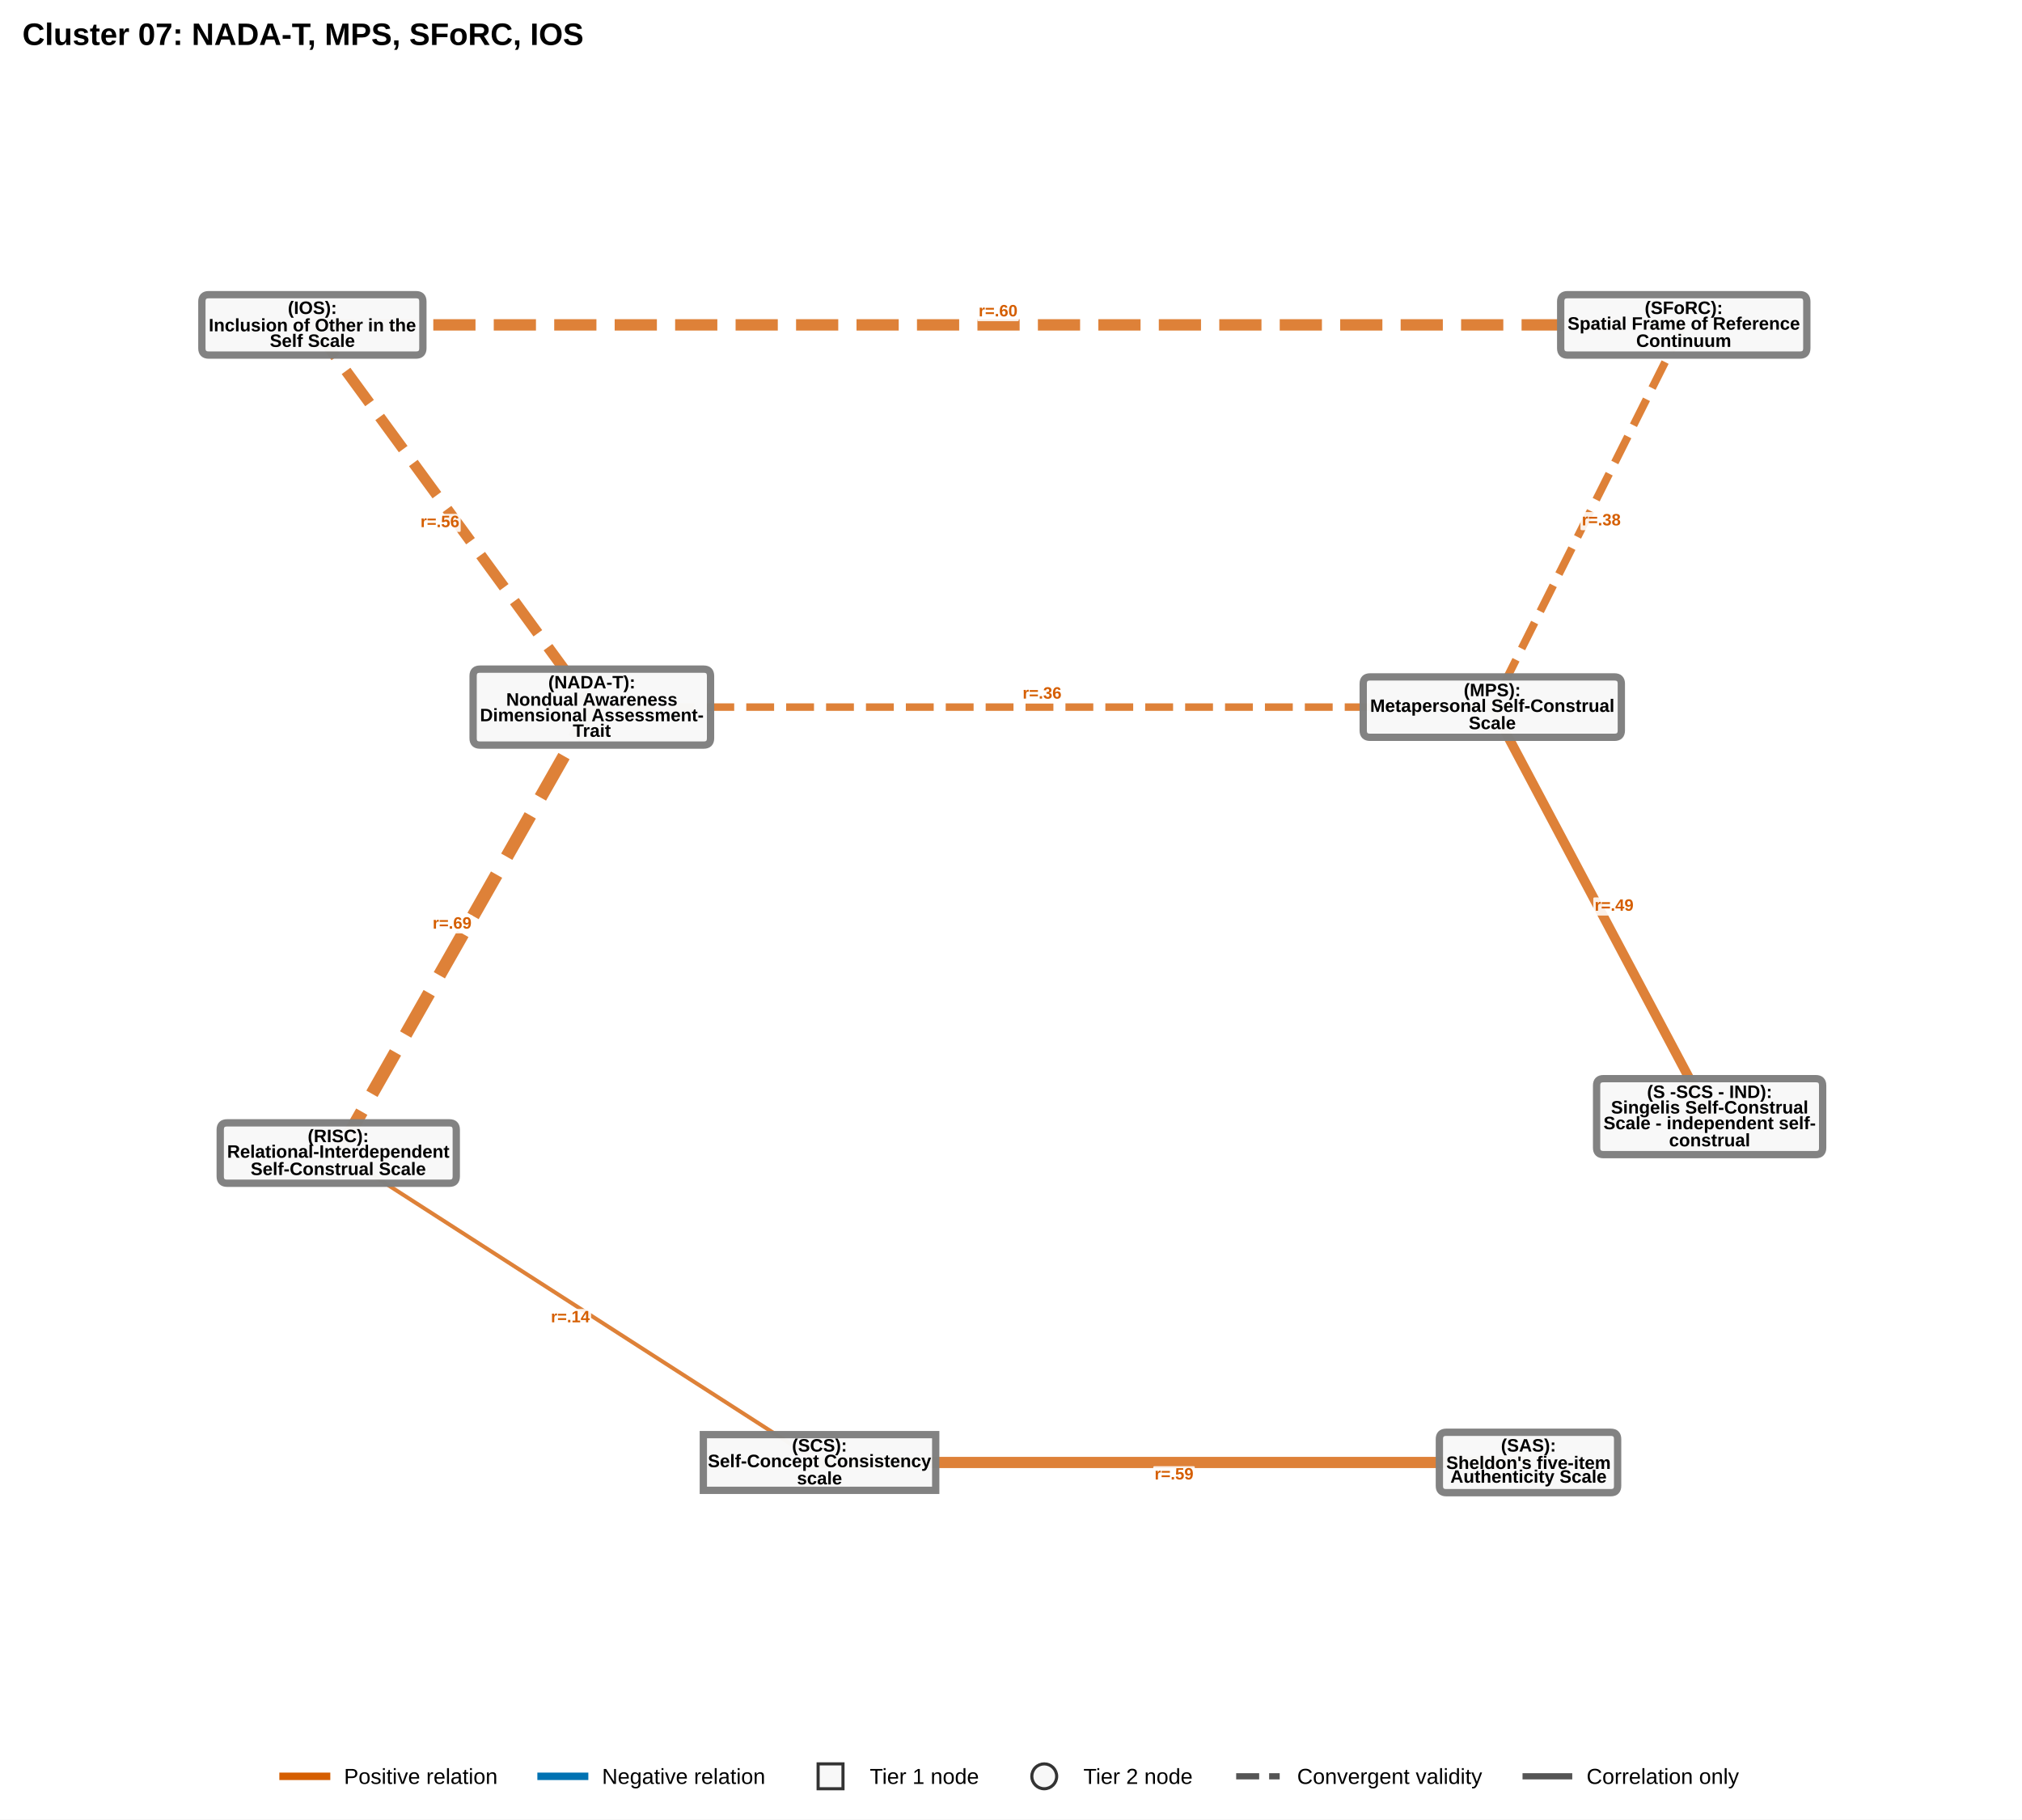
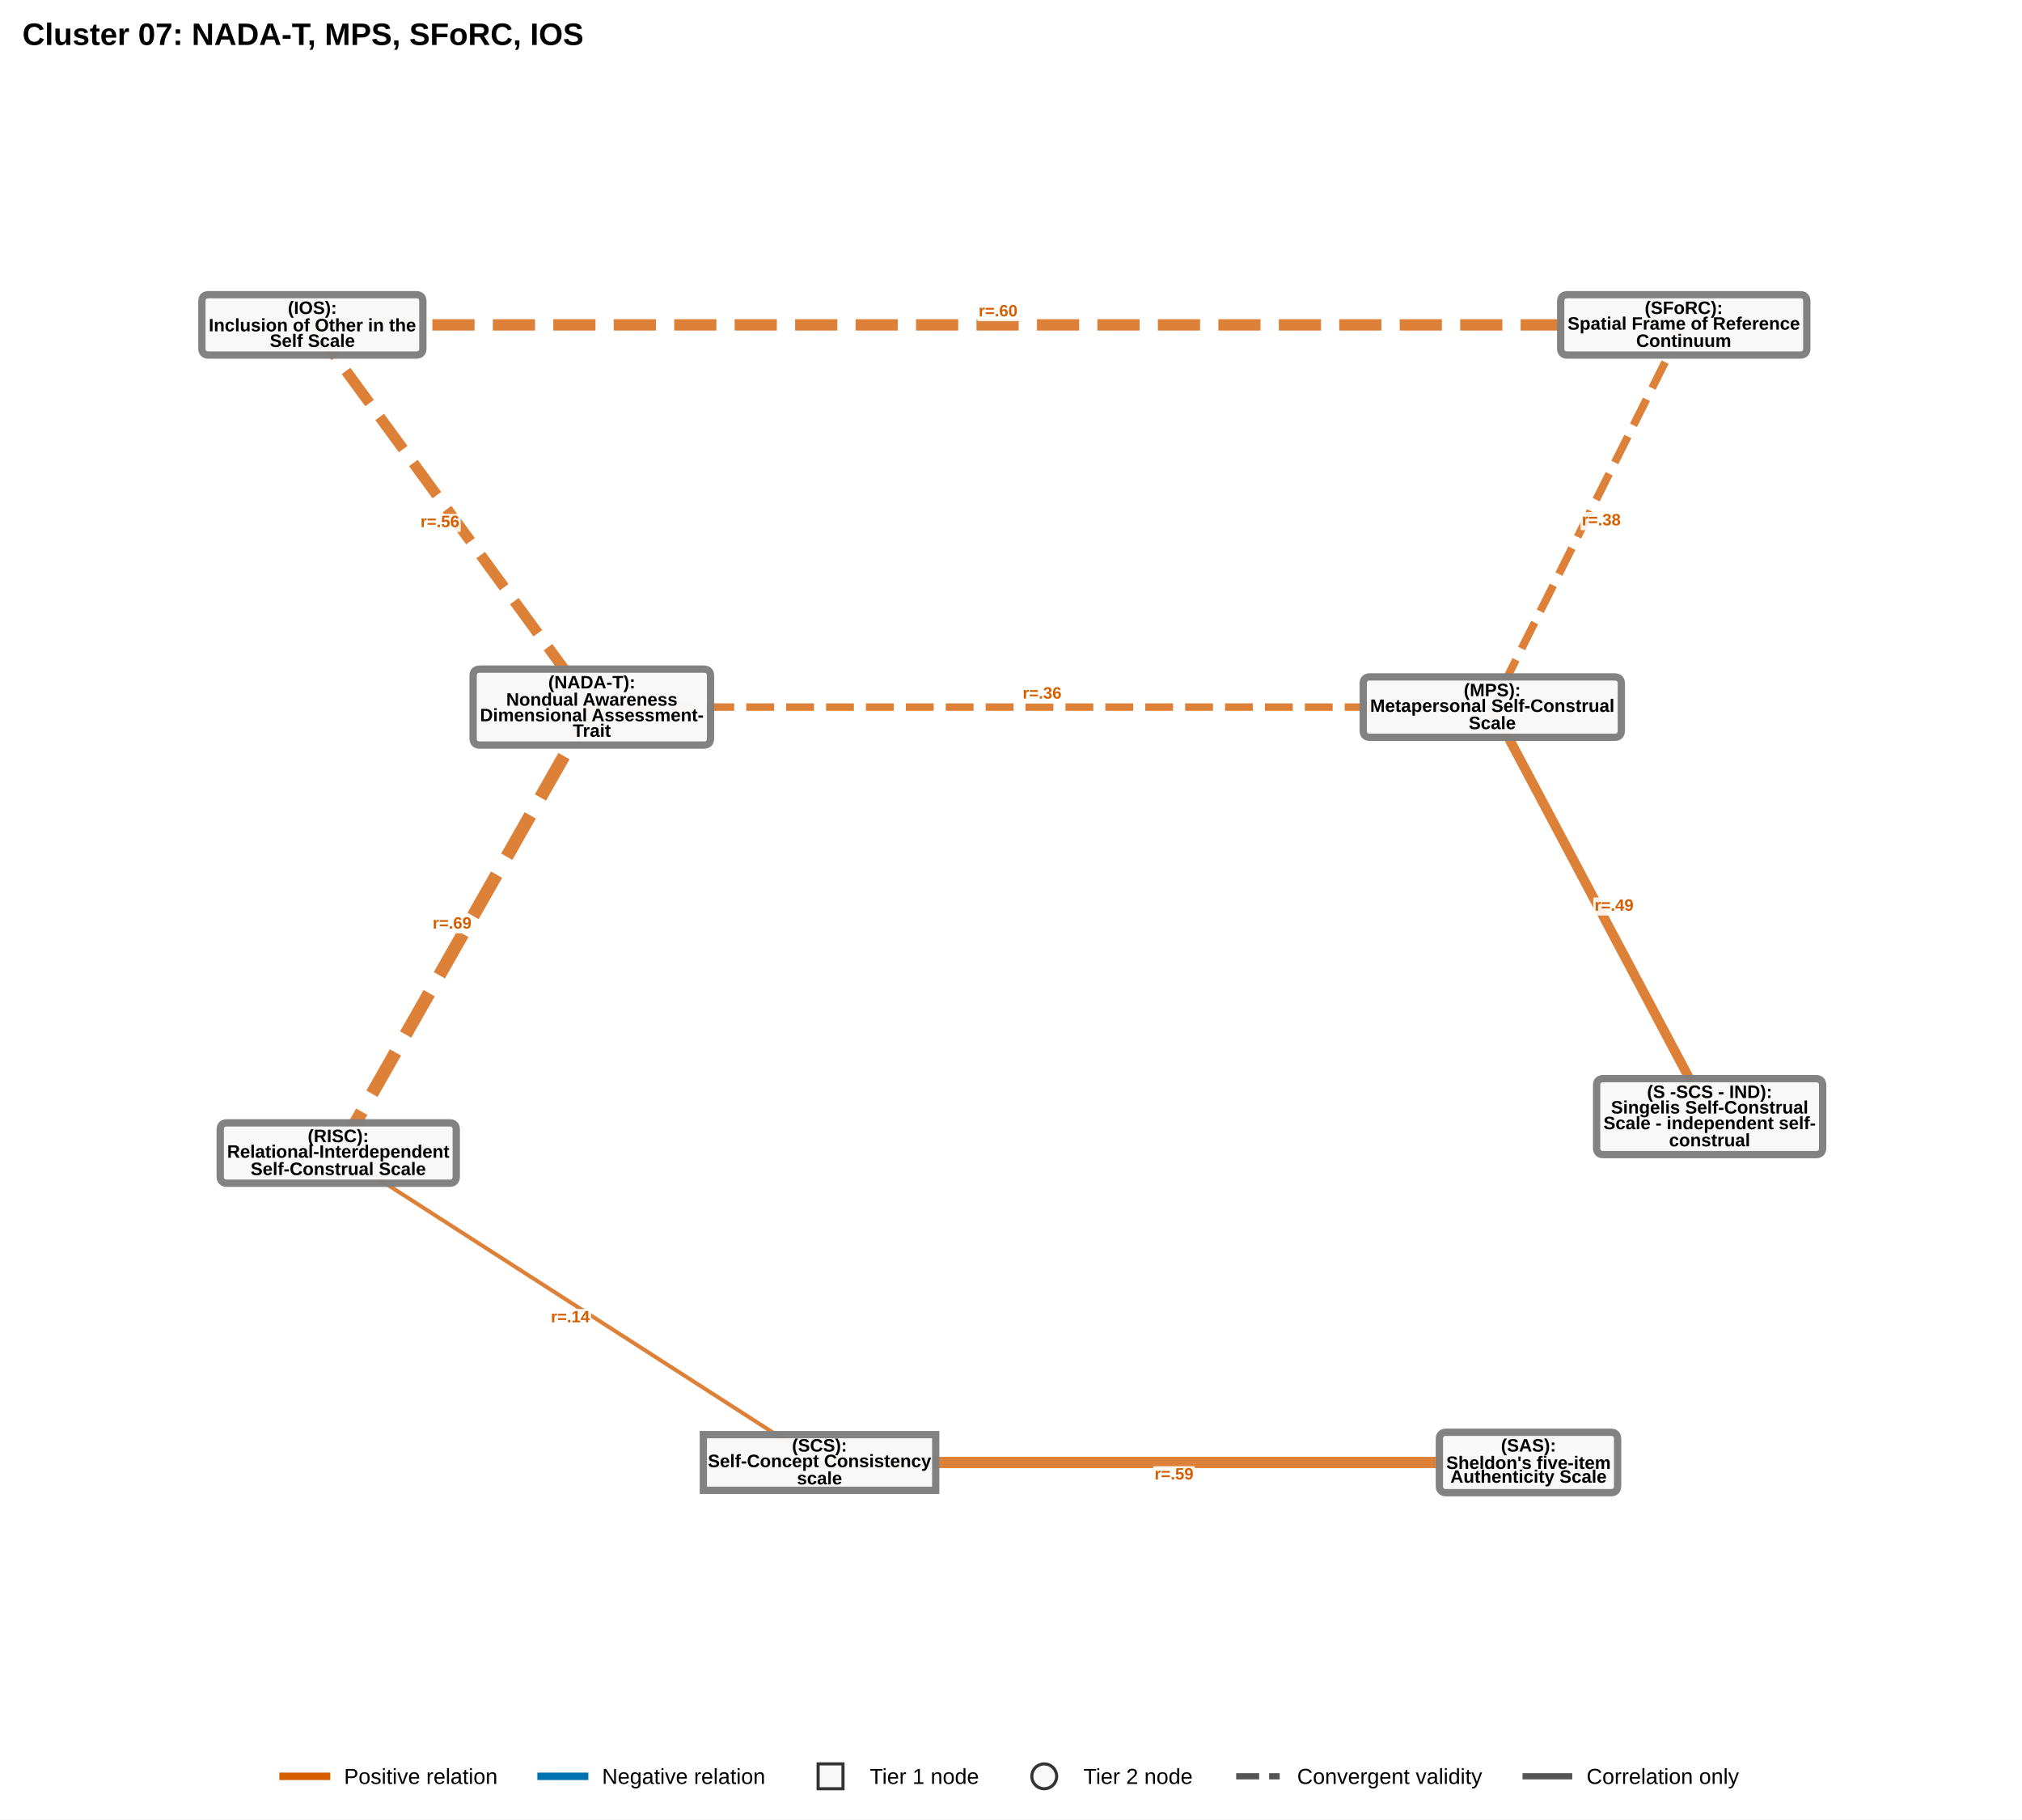
<svg xmlns="http://www.w3.org/2000/svg" xmlns:xlink="http://www.w3.org/1999/xlink" width="650.52pt" height="585.337pt" viewBox="0 0 650.52 585.337" version="1.1">
  <defs>
    <style type="text/css">*{stroke-linejoin: round; stroke-linecap: butt}</style>
  </defs>
  <g id="figure_1">
    <g id="patch_1">
      <path d="M 0 585.337  L 650.52 585.337  L 650.52 0  L 0 0  z " style="fill: #ffffff" />
    </g>
    <g id="axes_1">
      <g id="LineCollection_1">
-         <path d="M 100.498 104.508  L 190.403 227.468  " clip-path="url(#pd1cf2afaa0)" style="fill: none; stroke-dasharray: 12.809,5.539; stroke-dashoffset: 0; stroke: #d55e00; stroke-opacity: 0.78; stroke-width: 3.462" />
-         <path d="M 100.498 104.508  L 541.698 104.508  " clip-path="url(#pd1cf2afaa0)" style="fill: none; stroke-dasharray: 13.579,5.872; stroke-dashoffset: 0; stroke: #d55e00; stroke-opacity: 0.78; stroke-width: 3.67" />
-         <path d="M 541.698 104.508  L 480.096 227.468  " clip-path="url(#pd1cf2afaa0)" style="fill: none; stroke-dasharray: 9.346,4.042; stroke-dashoffset: 0; stroke: #d55e00; stroke-opacity: 0.78; stroke-width: 2.526" />
-         <path d="M 480.096 227.468  L 190.403 227.468  " clip-path="url(#pd1cf2afaa0)" style="fill: none; stroke-dasharray: 8.961,3.875; stroke-dashoffset: 0; stroke: #d55e00; stroke-opacity: 0.78; stroke-width: 2.422" />
-         <path d="M 108.822 370.92  L 190.403 227.468  " clip-path="url(#pd1cf2afaa0)" style="fill: none; stroke-dasharray: 15.311,6.621; stroke-dashoffset: 0; stroke: #d55e00; stroke-opacity: 0.78; stroke-width: 4.138" />
+         <path d="M 541.698 104.508  L 100.498 104.508  " clip-path="url(#pfd1178e693)" style="fill: none; stroke-dasharray: 13.579,5.872; stroke-dashoffset: 0; stroke: #d55e00; stroke-opacity: 0.78; stroke-width: 3.67" />
+         <path d="M 541.698 104.508  L 480.096 227.468  " clip-path="url(#pfd1178e693)" style="fill: none; stroke-dasharray: 9.346,4.042; stroke-dashoffset: 0; stroke: #d55e00; stroke-opacity: 0.78; stroke-width: 2.526" />
+         <path d="M 480.096 227.468  L 190.403 227.468  " clip-path="url(#pfd1178e693)" style="fill: none; stroke-dasharray: 8.961,3.875; stroke-dashoffset: 0; stroke: #d55e00; stroke-opacity: 0.78; stroke-width: 2.422" />
+         <path d="M 100.498 104.508  L 190.403 227.468  " clip-path="url(#pfd1178e693)" style="fill: none; stroke-dasharray: 12.809,5.539; stroke-dashoffset: 0; stroke: #d55e00; stroke-opacity: 0.78; stroke-width: 3.462" />
+         <path d="M 108.822 370.92  L 190.403 227.468  " clip-path="url(#pfd1178e693)" style="fill: none; stroke-dasharray: 15.311,6.621; stroke-dashoffset: 0; stroke: #d55e00; stroke-opacity: 0.78; stroke-width: 4.138" />
      </g>
      <g id="LineCollection_2">
-         <path d="M 480.096 227.468  L 550.022 359.21  " clip-path="url(#pd1cf2afaa0)" style="fill: none; stroke: #d55e00; stroke-opacity: 0.78; stroke-width: 3.098" />
-         <path d="M 108.822 370.92  L 263.658 470.459  " clip-path="url(#pd1cf2afaa0)" style="fill: none; stroke: #d55e00; stroke-opacity: 0.78; stroke-width: 1.278" />
-         <path d="M 491.751 470.459  L 263.658 470.459  " clip-path="url(#pd1cf2afaa0)" style="fill: none; stroke: #d55e00; stroke-opacity: 0.78; stroke-width: 3.618" />
+         <path d="M 480.096 227.468  L 550.022 359.21  " clip-path="url(#pfd1178e693)" style="fill: none; stroke: #d55e00; stroke-opacity: 0.78; stroke-width: 3.098" />
+         <path d="M 263.658 470.459  L 108.822 370.92  " clip-path="url(#pfd1178e693)" style="fill: none; stroke: #d55e00; stroke-opacity: 0.78; stroke-width: 1.278" />
+         <path d="M 263.658 470.459  L 491.751 470.459  " clip-path="url(#pfd1178e693)" style="fill: none; stroke: #d55e00; stroke-opacity: 0.78; stroke-width: 3.618" />
      </g>
      <g id="text_1">
        <text style="font-weight: 700; font-size: 10px; font-family: 'Arial', 'Helvetica', 'DejaVu Sans', sans-serif; text-anchor: start" x="7.2" y="14.48" transform="rotate(-0 7.2 14.48027)">Cluster 07: NADA-T, MPS, SFoRC, IOS</text>
      </g>
      <g id="legend_1">
        <g id="line2d_1">
          <path d="M 91.069 571.414  L 98.069 571.414  L 105.069 571.414  " style="fill: none; stroke: #d55e00; stroke-width: 2.4; stroke-linecap: square" />
        </g>
        <g id="text_2">
          <text style="font-size: 7px; font-family: 'Arial', 'Helvetica', 'DejaVu Sans', sans-serif; text-anchor: start" x="110.669" y="573.864" transform="rotate(-0 110.669 573.8637)">Positive relation</text>
        </g>
        <g id="line2d_2">
          <path d="M 174.08 571.414  L 181.08 571.414  L 188.08 571.414  " style="fill: none; stroke: #0072b2; stroke-width: 2.4; stroke-linecap: square" />
        </g>
        <g id="text_3">
          <text style="font-size: 7px; font-family: 'Arial', 'Helvetica', 'DejaVu Sans', sans-serif; text-anchor: start" x="193.68" y="573.864" transform="rotate(-0 193.6802 573.8637)">Negative relation</text>
        </g>
        <g id="line2d_3">
          <path d="M 260.208 571.414  L 267.208 571.414  L 274.208 571.414  " style="fill: none" />
          <defs>
-             <path id="m529555ae67" d="M -4 4  L 4 4  L 4 -4  L -4 -4  z " style="stroke: #333333; stroke-linejoin: miter" />
+             <path id="m76ef28ee1e" d="M -4 4  L 4 4  L 4 -4  L -4 -4  z " style="stroke: #333333; stroke-linejoin: miter" />
          </defs>
          <g>
-             <use xlink:href="#m529555ae67" x="267.208" y="571.414" style="fill: #f8f8f8; stroke: #333333; stroke-linejoin: miter" />
+             <use xlink:href="#m76ef28ee1e" x="267.208" y="571.414" style="fill: #f8f8f8; stroke: #333333; stroke-linejoin: miter" />
          </g>
        </g>
        <g id="text_4">
          <text style="font-size: 7px; font-family: 'Arial', 'Helvetica', 'DejaVu Sans', sans-serif; text-anchor: start" x="279.808" y="573.864" transform="rotate(-0 279.8076 573.8637)">Tier 1 node</text>
        </g>
        <g id="line2d_4">
          <path d="M 328.955 571.414  L 335.955 571.414  L 342.955 571.414  " style="fill: none" />
          <defs>
-             <path id="m3d6a21e720" d="M 0 4  C 1.061 4 2.078 3.579 2.828 2.828  C 3.579 2.078 4 1.061 4 0  C 4 -1.061 3.579 -2.078 2.828 -2.828  C 2.078 -3.579 1.061 -4 0 -4  C -1.061 -4 -2.078 -3.579 -2.828 -2.828  C -3.579 -2.078 -4 -1.061 -4 0  C -4 1.061 -3.579 2.078 -2.828 2.828  C -2.078 3.579 -1.061 4 0 4  z " style="stroke: #333333" />
+             <path id="mccacf9aeb2" d="M 0 4  C 1.061 4 2.078 3.579 2.828 2.828  C 3.579 2.078 4 1.061 4 0  C 4 -1.061 3.579 -2.078 2.828 -2.828  C 2.078 -3.579 1.061 -4 0 -4  C -1.061 -4 -2.078 -3.579 -2.828 -2.828  C -3.579 -2.078 -4 -1.061 -4 0  C -4 1.061 -3.579 2.078 -2.828 2.828  C -2.078 3.579 -1.061 4 0 4  z " style="stroke: #333333" />
          </defs>
          <g>
-             <use xlink:href="#m3d6a21e720" x="335.955" y="571.414" style="fill: #f8f8f8; stroke: #333333" />
+             <use xlink:href="#mccacf9aeb2" x="335.955" y="571.414" style="fill: #f8f8f8; stroke: #333333" />
          </g>
        </g>
        <g id="text_5">
          <text style="font-size: 7px; font-family: 'Arial', 'Helvetica', 'DejaVu Sans', sans-serif; text-anchor: start" x="348.555" y="573.864" transform="rotate(-0 348.5552 573.8637)">Tier 2 node</text>
        </g>
        <g id="line2d_5">
          <path d="M 397.703 571.414  L 404.703 571.414  L 411.703 571.414  " style="fill: none; stroke-dasharray: 7.4,3.2; stroke-dashoffset: 0; stroke: #555555; stroke-width: 2" />
        </g>
        <g id="text_6">
          <text style="font-size: 7px; font-family: 'Arial', 'Helvetica', 'DejaVu Sans', sans-serif; text-anchor: start" x="417.303" y="573.864" transform="rotate(-0 417.3029 573.8637)">Convergent validity</text>
        </g>
        <g id="line2d_6">
          <path d="M 490.83 571.414  L 497.83 571.414  L 504.83 571.414  " style="fill: none; stroke: #555555; stroke-width: 2; stroke-linecap: square" />
        </g>
        <g id="text_7">
          <text style="font-size: 7px; font-family: 'Arial', 'Helvetica', 'DejaVu Sans', sans-serif; text-anchor: start" x="510.43" y="573.864" transform="rotate(-0 510.4302 573.8637)">Correlation only</text>
        </g>
      </g>
      <g id="text_8">
        <g id="patch_2">
+           <path d="M 504.309 114.224  L 579.087 114.224  Q 581.291 114.224 581.291 112.02  L 581.291 96.997  Q 581.291 94.793 579.087 94.793  L 504.309 94.793  Q 502.105 94.793 502.105 96.997  L 502.105 112.02  Q 502.105 114.224 504.309 114.224  z " style="fill: #f8f8f8; opacity: 0.98; stroke: #7f7f7f; stroke-width: 2.35; stroke-linejoin: miter" />
+         </g>
+         <text style="font-weight: 700; font-size: 5.8px; font-family: 'Arial', 'Helvetica', 'DejaVu Sans', sans-serif" transform="translate(529.1354 101.0014)">(SFoRC):</text>
+         <text style="font-weight: 700; font-size: 5.8px; font-family: 'Arial', 'Helvetica', 'DejaVu Sans', sans-serif" transform="translate(504.3087 106.0472)">Spatial Frame of Reference</text>
+         <text style="font-weight: 700; font-size: 5.8px; font-family: 'Arial', 'Helvetica', 'DejaVu Sans', sans-serif" transform="translate(526.3972 111.5918)">Continuum</text>
+       </g>
+       <g id="text_9">
+         <g id="patch_3">
+           <path d="M 440.78 237.183  L 519.412 237.183  Q 521.616 237.183 521.616 234.979  L 521.616 219.956  Q 521.616 217.752 519.412 217.752  L 440.78 217.752  Q 438.576 217.752 438.576 219.956  L 438.576 234.979  Q 438.576 237.183 440.78 237.183  z " style="fill: #f8f8f8; opacity: 0.98; stroke: #7f7f7f; stroke-width: 2.35; stroke-linejoin: miter" />
+         </g>
+         <text style="font-weight: 700; font-size: 5.8px; font-family: 'Arial', 'Helvetica', 'DejaVu Sans', sans-serif" transform="translate(470.9151 223.9607)">(MPS):</text>
+         <text style="font-weight: 700; font-size: 5.8px; font-family: 'Arial', 'Helvetica', 'DejaVu Sans', sans-serif" transform="translate(440.7805 229.0064)">Metapersonal Self-Construal</text>
+         <text style="font-weight: 700; font-size: 5.8px; font-family: 'Arial', 'Helvetica', 'DejaVu Sans', sans-serif" transform="translate(472.5183 234.5498)">Scale</text>
+       </g>
+       <g id="text_10">
+         <g id="patch_4">
          <path d="M 67.15 114.224  L 133.845 114.224  Q 136.049 114.224 136.049 112.02  L 136.049 96.997  Q 136.049 94.793 133.845 94.793  L 67.15 94.793  Q 64.946 94.793 64.946 96.997  L 64.946 112.02  Q 64.946 114.224 67.15 114.224  z " style="fill: #f8f8f8; opacity: 0.98; stroke: #7f7f7f; stroke-width: 2.35; stroke-linejoin: miter" />
        </g>
        <text style="font-weight: 700; font-size: 5.8px; font-family: 'Arial', 'Helvetica', 'DejaVu Sans', sans-serif" transform="translate(92.60507 101.0014)">(IOS):</text>
        <text style="font-weight: 700; font-size: 5.8px; font-family: 'Arial', 'Helvetica', 'DejaVu Sans', sans-serif" transform="translate(67.15032 106.5841)">Inclusion of Other in the</text>
        <text style="font-weight: 700; font-size: 5.8px; font-family: 'Arial', 'Helvetica', 'DejaVu Sans', sans-serif" transform="translate(86.79555 111.5905)">Self Scale</text>
      </g>
-       <g id="text_9">
-         <g id="patch_3">
-           <path d="M 504.309 114.224  L 579.087 114.224  Q 581.291 114.224 581.291 112.02  L 581.291 96.997  Q 581.291 94.793 579.087 94.793  L 504.309 94.793  Q 502.105 94.793 502.105 96.997  L 502.105 112.02  Q 502.105 114.224 504.309 114.224  z " style="fill: #f8f8f8; opacity: 0.98; stroke: #7f7f7f; stroke-width: 2.35; stroke-linejoin: miter" />
-         </g>
-         <text style="font-weight: 700; font-size: 5.8px; font-family: 'Arial', 'Helvetica', 'DejaVu Sans', sans-serif" transform="translate(529.1354 101.0014)">(SFoRC):</text>
-         <text style="font-weight: 700; font-size: 5.8px; font-family: 'Arial', 'Helvetica', 'DejaVu Sans', sans-serif" transform="translate(504.3087 106.0472)">Spatial Frame of Reference</text>
-         <text style="font-weight: 700; font-size: 5.8px; font-family: 'Arial', 'Helvetica', 'DejaVu Sans', sans-serif" transform="translate(526.3972 111.5918)">Continuum</text>
-       </g>
-       <g id="text_10">
-         <g id="patch_4">
-           <path d="M 440.78 237.183  L 519.412 237.183  Q 521.616 237.183 521.616 234.979  L 521.616 219.956  Q 521.616 217.752 519.412 217.752  L 440.78 217.752  Q 438.576 217.752 438.576 219.956  L 438.576 234.979  Q 438.576 237.183 440.78 237.183  z " style="fill: #f8f8f8; opacity: 0.98; stroke: #7f7f7f; stroke-width: 2.35; stroke-linejoin: miter" />
-         </g>
-         <text style="font-weight: 700; font-size: 5.8px; font-family: 'Arial', 'Helvetica', 'DejaVu Sans', sans-serif" transform="translate(470.9151 223.9607)">(MPS):</text>
-         <text style="font-weight: 700; font-size: 5.8px; font-family: 'Arial', 'Helvetica', 'DejaVu Sans', sans-serif" transform="translate(440.7805 229.0064)">Metapersonal Self-Construal</text>
-         <text style="font-weight: 700; font-size: 5.8px; font-family: 'Arial', 'Helvetica', 'DejaVu Sans', sans-serif" transform="translate(472.5183 234.5498)">Scale</text>
-       </g>
      <g id="text_11">
        <g id="patch_5">
+           <path d="M 226.277 479.42  L 301.04 479.42  L 301.04 461.497  L 226.277 461.497  z " style="fill: #f8f8f8; opacity: 0.98; stroke: #7f7f7f; stroke-width: 2.35; stroke-linejoin: miter" />
+         </g>
+         <text style="font-weight: 700; font-size: 5.8px; font-family: 'Arial', 'Helvetica', 'DejaVu Sans', sans-serif" transform="translate(254.7985 466.9516)">(SCS):</text>
+         <text style="font-weight: 700; font-size: 5.8px; font-family: 'Arial', 'Helvetica', 'DejaVu Sans', sans-serif" transform="translate(227.727 471.9593)">Self-Concept Consistency</text>
+         <text style="font-weight: 700; font-size: 5.8px; font-family: 'Arial', 'Helvetica', 'DejaVu Sans', sans-serif" transform="translate(256.4021 477.5081)">scale</text>
+       </g>
+       <g id="text_12">
+         <g id="patch_6">
          <path d="M 73.055 380.636  L 144.589 380.636  Q 146.793 380.636 146.793 378.432  L 146.793 363.409  Q 146.793 361.205 144.589 361.205  L 73.055 361.205  Q 70.851 361.205 70.851 363.409  L 70.851 378.432  Q 70.851 380.636 73.055 380.636  z " style="fill: #f8f8f8; opacity: 0.98; stroke: #7f7f7f; stroke-width: 2.35; stroke-linejoin: miter" />
        </g>
        <text style="font-weight: 700; font-size: 5.8px; font-family: 'Arial', 'Helvetica', 'DejaVu Sans', sans-serif" transform="translate(98.99657 367.4132)">(RISC):</text>
        <text style="font-weight: 700; font-size: 5.8px; font-family: 'Arial', 'Helvetica', 'DejaVu Sans', sans-serif" transform="translate(73.05517 372.4236)">Relational-Interdependent</text>
        <text style="font-weight: 700; font-size: 5.8px; font-family: 'Arial', 'Helvetica', 'DejaVu Sans', sans-serif" transform="translate(80.62099 378.0022)">Self-Construal Scale</text>
      </g>
-       <g id="text_12">
-         <g id="patch_6">
+       <g id="text_13">
+         <g id="patch_7">
+           <path d="M 515.863 371.429  L 584.182 371.429  Q 586.386 371.429 586.386 369.225  L 586.386 349.194  Q 586.386 346.99 584.182 346.99  L 515.863 346.99  Q 513.659 346.99 513.659 349.194  L 513.659 369.225  Q 513.659 371.429 515.863 371.429  z " style="fill: #f8f8f8; opacity: 0.98; stroke: #7f7f7f; stroke-width: 2.35; stroke-linejoin: miter" />
+         </g>
+         <text style="font-weight: 700; font-size: 5.8px; font-family: 'Arial', 'Helvetica', 'DejaVu Sans', sans-serif" transform="translate(529.8855 353.1989)">(S -SCS - IND):</text>
+         <text style="font-weight: 700; font-size: 5.8px; font-family: 'Arial', 'Helvetica', 'DejaVu Sans', sans-serif" transform="translate(518.2801 358.2066)">Singelis Self-Construal</text>
+         <text style="font-weight: 700; font-size: 5.8px; font-family: 'Arial', 'Helvetica', 'DejaVu Sans', sans-serif" transform="translate(515.8627 363.2524)">Scale - independent self-</text>
+         <text style="font-weight: 700; font-size: 5.8px; font-family: 'Arial', 'Helvetica', 'DejaVu Sans', sans-serif" transform="translate(536.9706 368.7631)">construal</text>
+       </g>
+       <g id="text_14">
+         <g id="patch_8">
+           <path d="M 465.28 480.174  L 518.221 480.174  Q 520.425 480.174 520.425 477.97  L 520.425 462.947  Q 520.425 460.743 518.221 460.743  L 465.28 460.743  Q 463.076 460.743 463.076 462.947  L 463.076 477.97  Q 463.076 480.174 465.28 480.174  z " style="fill: #f8f8f8; opacity: 0.98; stroke: #7f7f7f; stroke-width: 2.35; stroke-linejoin: miter" />
+         </g>
+         <text style="font-weight: 700; font-size: 5.8px; font-family: 'Arial', 'Helvetica', 'DejaVu Sans', sans-serif" transform="translate(482.8907 466.9516)">(SAS):</text>
+         <text style="font-weight: 700; font-size: 5.8px; font-family: 'Arial', 'Helvetica', 'DejaVu Sans', sans-serif" transform="translate(465.28 472.533)">Sheldon's five-item</text>
+         <text style="font-weight: 700; font-size: 5.8px; font-family: 'Arial', 'Helvetica', 'DejaVu Sans', sans-serif" transform="translate(466.6127 476.967)">Authenticity Scale</text>
+       </g>
+       <g id="text_15">
+         <g id="patch_9">
          <path d="M 154.411 239.687  L 226.394 239.687  Q 228.598 239.687 228.598 237.483  L 228.598 217.452  Q 228.598 215.248 226.394 215.248  L 154.411 215.248  Q 152.207 215.248 152.207 217.452  L 152.207 237.483  Q 152.207 239.687 154.411 239.687  z " style="fill: #f8f8f8; opacity: 0.98; stroke: #7f7f7f; stroke-width: 2.35; stroke-linejoin: miter" />
        </g>
        <text style="font-weight: 700; font-size: 5.8px; font-family: 'Arial', 'Helvetica', 'DejaVu Sans', sans-serif" transform="translate(176.3915 221.4568)">(NADA-T):</text>
        <text style="font-weight: 700; font-size: 5.8px; font-family: 'Arial', 'Helvetica', 'DejaVu Sans', sans-serif" transform="translate(162.8458 227.0056)">Nondual Awareness</text>
        <text style="font-weight: 700; font-size: 5.8px; font-family: 'Arial', 'Helvetica', 'DejaVu Sans', sans-serif" transform="translate(154.4108 232.0133)">Dimensional Assessment-</text>
        <text style="font-weight: 700; font-size: 5.8px; font-family: 'Arial', 'Helvetica', 'DejaVu Sans', sans-serif" transform="translate(184.2786 237.021)">Trait</text>
      </g>
-       <g id="text_13">
-         <g id="patch_7">
-           <path d="M 465.28 480.174  L 518.221 480.174  Q 520.425 480.174 520.425 477.97  L 520.425 462.947  Q 520.425 460.743 518.221 460.743  L 465.28 460.743  Q 463.076 460.743 463.076 462.947  L 463.076 477.97  Q 463.076 480.174 465.28 480.174  z " style="fill: #f8f8f8; opacity: 0.98; stroke: #7f7f7f; stroke-width: 2.35; stroke-linejoin: miter" />
-         </g>
-         <text style="font-weight: 700; font-size: 5.8px; font-family: 'Arial', 'Helvetica', 'DejaVu Sans', sans-serif" transform="translate(482.8907 466.9516)">(SAS):</text>
-         <text style="font-weight: 700; font-size: 5.8px; font-family: 'Arial', 'Helvetica', 'DejaVu Sans', sans-serif" transform="translate(465.28 472.533)">Sheldon's five-item</text>
-         <text style="font-weight: 700; font-size: 5.8px; font-family: 'Arial', 'Helvetica', 'DejaVu Sans', sans-serif" transform="translate(466.6127 476.967)">Authenticity Scale</text>
-       </g>
-       <g id="text_14">
-         <g id="patch_8">
-           <path d="M 226.277 479.42  L 301.04 479.42  L 301.04 461.497  L 226.277 461.497  z " style="fill: #f8f8f8; opacity: 0.98; stroke: #7f7f7f; stroke-width: 2.35; stroke-linejoin: miter" />
-         </g>
-         <text style="font-weight: 700; font-size: 5.8px; font-family: 'Arial', 'Helvetica', 'DejaVu Sans', sans-serif" transform="translate(254.7985 466.9516)">(SCS):</text>
-         <text style="font-weight: 700; font-size: 5.8px; font-family: 'Arial', 'Helvetica', 'DejaVu Sans', sans-serif" transform="translate(227.727 471.9593)">Self-Concept Consistency</text>
-         <text style="font-weight: 700; font-size: 5.8px; font-family: 'Arial', 'Helvetica', 'DejaVu Sans', sans-serif" transform="translate(256.4021 477.5081)">scale</text>
-       </g>
-       <g id="text_15">
-         <g id="patch_9">
-           <path d="M 515.863 371.429  L 584.182 371.429  Q 586.386 371.429 586.386 369.225  L 586.386 349.194  Q 586.386 346.99 584.182 346.99  L 515.863 346.99  Q 513.659 346.99 513.659 349.194  L 513.659 369.225  Q 513.659 371.429 515.863 371.429  z " style="fill: #f8f8f8; opacity: 0.98; stroke: #7f7f7f; stroke-width: 2.35; stroke-linejoin: miter" />
-         </g>
-         <text style="font-weight: 700; font-size: 5.8px; font-family: 'Arial', 'Helvetica', 'DejaVu Sans', sans-serif" transform="translate(529.8855 353.1989)">(S -SCS - IND):</text>
-         <text style="font-weight: 700; font-size: 5.8px; font-family: 'Arial', 'Helvetica', 'DejaVu Sans', sans-serif" transform="translate(518.2801 358.2066)">Singelis Self-Construal</text>
-         <text style="font-weight: 700; font-size: 5.8px; font-family: 'Arial', 'Helvetica', 'DejaVu Sans', sans-serif" transform="translate(515.8627 363.2524)">Scale - independent self-</text>
-         <text style="font-weight: 700; font-size: 5.8px; font-family: 'Arial', 'Helvetica', 'DejaVu Sans', sans-serif" transform="translate(536.9706 368.7631)">construal</text>
-       </g>
      <g id="text_16">
        <g id="patch_10">
-           <path d="M 135.263 171.117  L 147.789 171.117  Q 148.213 171.117 148.213 170.693  L 148.213 165.719  Q 148.213 165.295 147.789 165.295  L 135.263 165.295  Q 134.839 165.295 134.839 165.719  L 134.839 170.693  Q 134.839 171.117 135.263 171.117  z " style="fill: #ffffff; opacity: 0.88" />
-         </g>
-         <text style="font-weight: 700; font-size: 5.3px; font-family: 'Arial', 'Helvetica', 'DejaVu Sans', sans-serif; text-anchor: middle; fill: #d55e00" x="141.526" y="169.577" transform="rotate(-0 141.5261 169.5774)">r=.56</text>
-       </g>
-       <g id="text_17">
-         <g id="patch_11">
          <path d="M 314.835 103.318  L 327.36 103.318  Q 327.784 103.318 327.784 102.894  L 327.784 97.92  Q 327.784 97.496 327.36 97.496  L 314.835 97.496  Q 314.411 97.496 314.411 97.92  L 314.411 102.894  Q 314.411 103.318 314.835 103.318  z " style="fill: #ffffff; opacity: 0.88" />
        </g>
        <text style="font-weight: 700; font-size: 5.3px; font-family: 'Arial', 'Helvetica', 'DejaVu Sans', sans-serif; text-anchor: middle; fill: #d55e00" x="321.098" y="101.779" transform="rotate(-0 321.0977 101.7785)">r=.60</text>
      </g>
-       <g id="text_18">
-         <g id="patch_12">
+       <g id="text_17">
+         <g id="patch_11">
          <path d="M 508.903 170.552  L 521.429 170.552  Q 521.853 170.552 521.853 170.128  L 521.853 165.154  Q 521.853 164.73 521.429 164.73  L 508.903 164.73  Q 508.479 164.73 508.479 165.154  L 508.479 170.128  Q 508.479 170.552 508.903 170.552  z " style="fill: #ffffff; opacity: 0.88" />
        </g>
        <text style="font-weight: 700; font-size: 5.3px; font-family: 'Arial', 'Helvetica', 'DejaVu Sans', sans-serif; text-anchor: middle; fill: #d55e00" x="515.166" y="169.013" transform="rotate(-0 515.1662 169.0129)">r=.38</text>
      </g>
-       <g id="text_19">
-         <g id="patch_13">
+       <g id="text_18">
+         <g id="patch_12">
          <path d="M 328.987 226.277  L 341.512 226.277  Q 341.936 226.277 341.936 225.853  L 341.936 220.879  Q 341.936 220.455 341.512 220.455  L 328.987 220.455  Q 328.563 220.455 328.563 220.879  L 328.563 225.853  Q 328.563 226.277 328.987 226.277  z " style="fill: #ffffff; opacity: 0.88" />
        </g>
        <text style="font-weight: 700; font-size: 5.3px; font-family: 'Arial', 'Helvetica', 'DejaVu Sans', sans-serif; text-anchor: middle; fill: #d55e00" x="335.249" y="224.738" transform="rotate(-0 335.2494 224.7378)">r=.36</text>
      </g>
-       <g id="text_20">
-         <g id="patch_14">
+       <g id="text_19">
+         <g id="patch_13">
          <path d="M 513.024 294.515  L 525.549 294.515  Q 525.973 294.515 525.973 294.091  L 525.973 289.117  Q 525.973 288.693 525.549 288.693  L 513.024 288.693  Q 512.6 288.693 512.6 289.117  L 512.6 294.091  Q 512.6 294.515 513.024 294.515  z " style="fill: #ffffff; opacity: 0.88" />
        </g>
        <text style="font-weight: 700; font-size: 5.3px; font-family: 'Arial', 'Helvetica', 'DejaVu Sans', sans-serif; text-anchor: middle; fill: #d55e00" x="519.287" y="292.976" transform="rotate(-0 519.2866 292.9758)">r=.49</text>
+       </g>
+       <g id="text_20">
+         <g id="patch_14">
+           <path d="M 135.263 171.117  L 147.789 171.117  Q 148.213 171.117 148.213 170.693  L 148.213 165.719  Q 148.213 165.295 147.789 165.295  L 135.263 165.295  Q 134.839 165.295 134.839 165.719  L 134.839 170.693  Q 134.839 171.117 135.263 171.117  z " style="fill: #ffffff; opacity: 0.88" />
+         </g>
+         <text style="font-weight: 700; font-size: 5.3px; font-family: 'Arial', 'Helvetica', 'DejaVu Sans', sans-serif; text-anchor: middle; fill: #d55e00" x="141.526" y="169.577" transform="rotate(-0 141.5261 169.5774)">r=.56</text>
      </g>
      <g id="text_21">
        <g id="patch_15">
          <path d="M 177.224 426.911  L 189.75 426.911  Q 190.174 426.911 190.174 426.487  L 190.174 421.513  Q 190.174 421.089 189.75 421.089  L 177.224 421.089  Q 176.8 421.089 176.8 421.513  L 176.8 426.487  Q 176.8 426.911 177.224 426.911  z " style="fill: #ffffff; opacity: 0.88" />
        </g>
        <text style="font-weight: 700; font-size: 5.3px; font-family: 'Arial', 'Helvetica', 'DejaVu Sans', sans-serif; text-anchor: middle; fill: #d55e00" x="183.487" y="425.372" transform="rotate(-0 183.4869 425.3717)">r=.14</text>
      </g>
      <g id="text_22">
        <g id="patch_16">
+           <path d="M 371.442 477.471  L 383.967 477.471  Q 384.391 477.471 384.391 477.047  L 384.391 472.073  Q 384.391 471.649 383.967 471.649  L 371.442 471.649  Q 371.018 471.649 371.018 472.073  L 371.018 477.047  Q 371.018 477.471 371.442 477.471  z " style="fill: #ffffff; opacity: 0.88" />
+         </g>
+         <text style="font-weight: 700; font-size: 5.3px; font-family: 'Arial', 'Helvetica', 'DejaVu Sans', sans-serif; text-anchor: middle; fill: #d55e00" x="377.705" y="475.932" transform="rotate(-0 377.7046 475.9316)">r=.59</text>
+       </g>
+       <g id="text_23">
+         <g id="patch_17">
          <path d="M 139.177 300.271  L 151.703 300.271  Q 152.127 300.271 152.127 299.847  L 152.127 294.873  Q 152.127 294.449 151.703 294.449  L 139.177 294.449  Q 138.753 294.449 138.753 294.873  L 138.753 299.847  Q 138.753 300.271 139.177 300.271  z " style="fill: #ffffff; opacity: 0.88" />
        </g>
        <text style="font-weight: 700; font-size: 5.3px; font-family: 'Arial', 'Helvetica', 'DejaVu Sans', sans-serif; text-anchor: middle; fill: #d55e00" x="145.44" y="298.731" transform="rotate(-0 145.44 298.7313)">r=.69</text>
      </g>
-       <g id="text_23">
-         <g id="patch_17">
-           <path d="M 371.442 477.471  L 383.967 477.471  Q 384.391 477.471 384.391 477.047  L 384.391 472.073  Q 384.391 471.649 383.967 471.649  L 371.442 471.649  Q 371.018 471.649 371.018 472.073  L 371.018 477.047  Q 371.018 477.471 371.442 477.471  z " style="fill: #ffffff; opacity: 0.88" />
-         </g>
-         <text style="font-weight: 700; font-size: 5.3px; font-family: 'Arial', 'Helvetica', 'DejaVu Sans', sans-serif; text-anchor: middle; fill: #d55e00" x="377.705" y="475.932" transform="rotate(-0 377.7046 475.9316)">r=.59</text>
-       </g>
    </g>
  </g>
  <defs>
-     <clipPath id="pd1cf2afaa0">
+     <clipPath id="pfd1178e693">
      <rect x="7.2" y="22.48" width="636.12" height="530.006" />
    </clipPath>
  </defs>
</svg>
